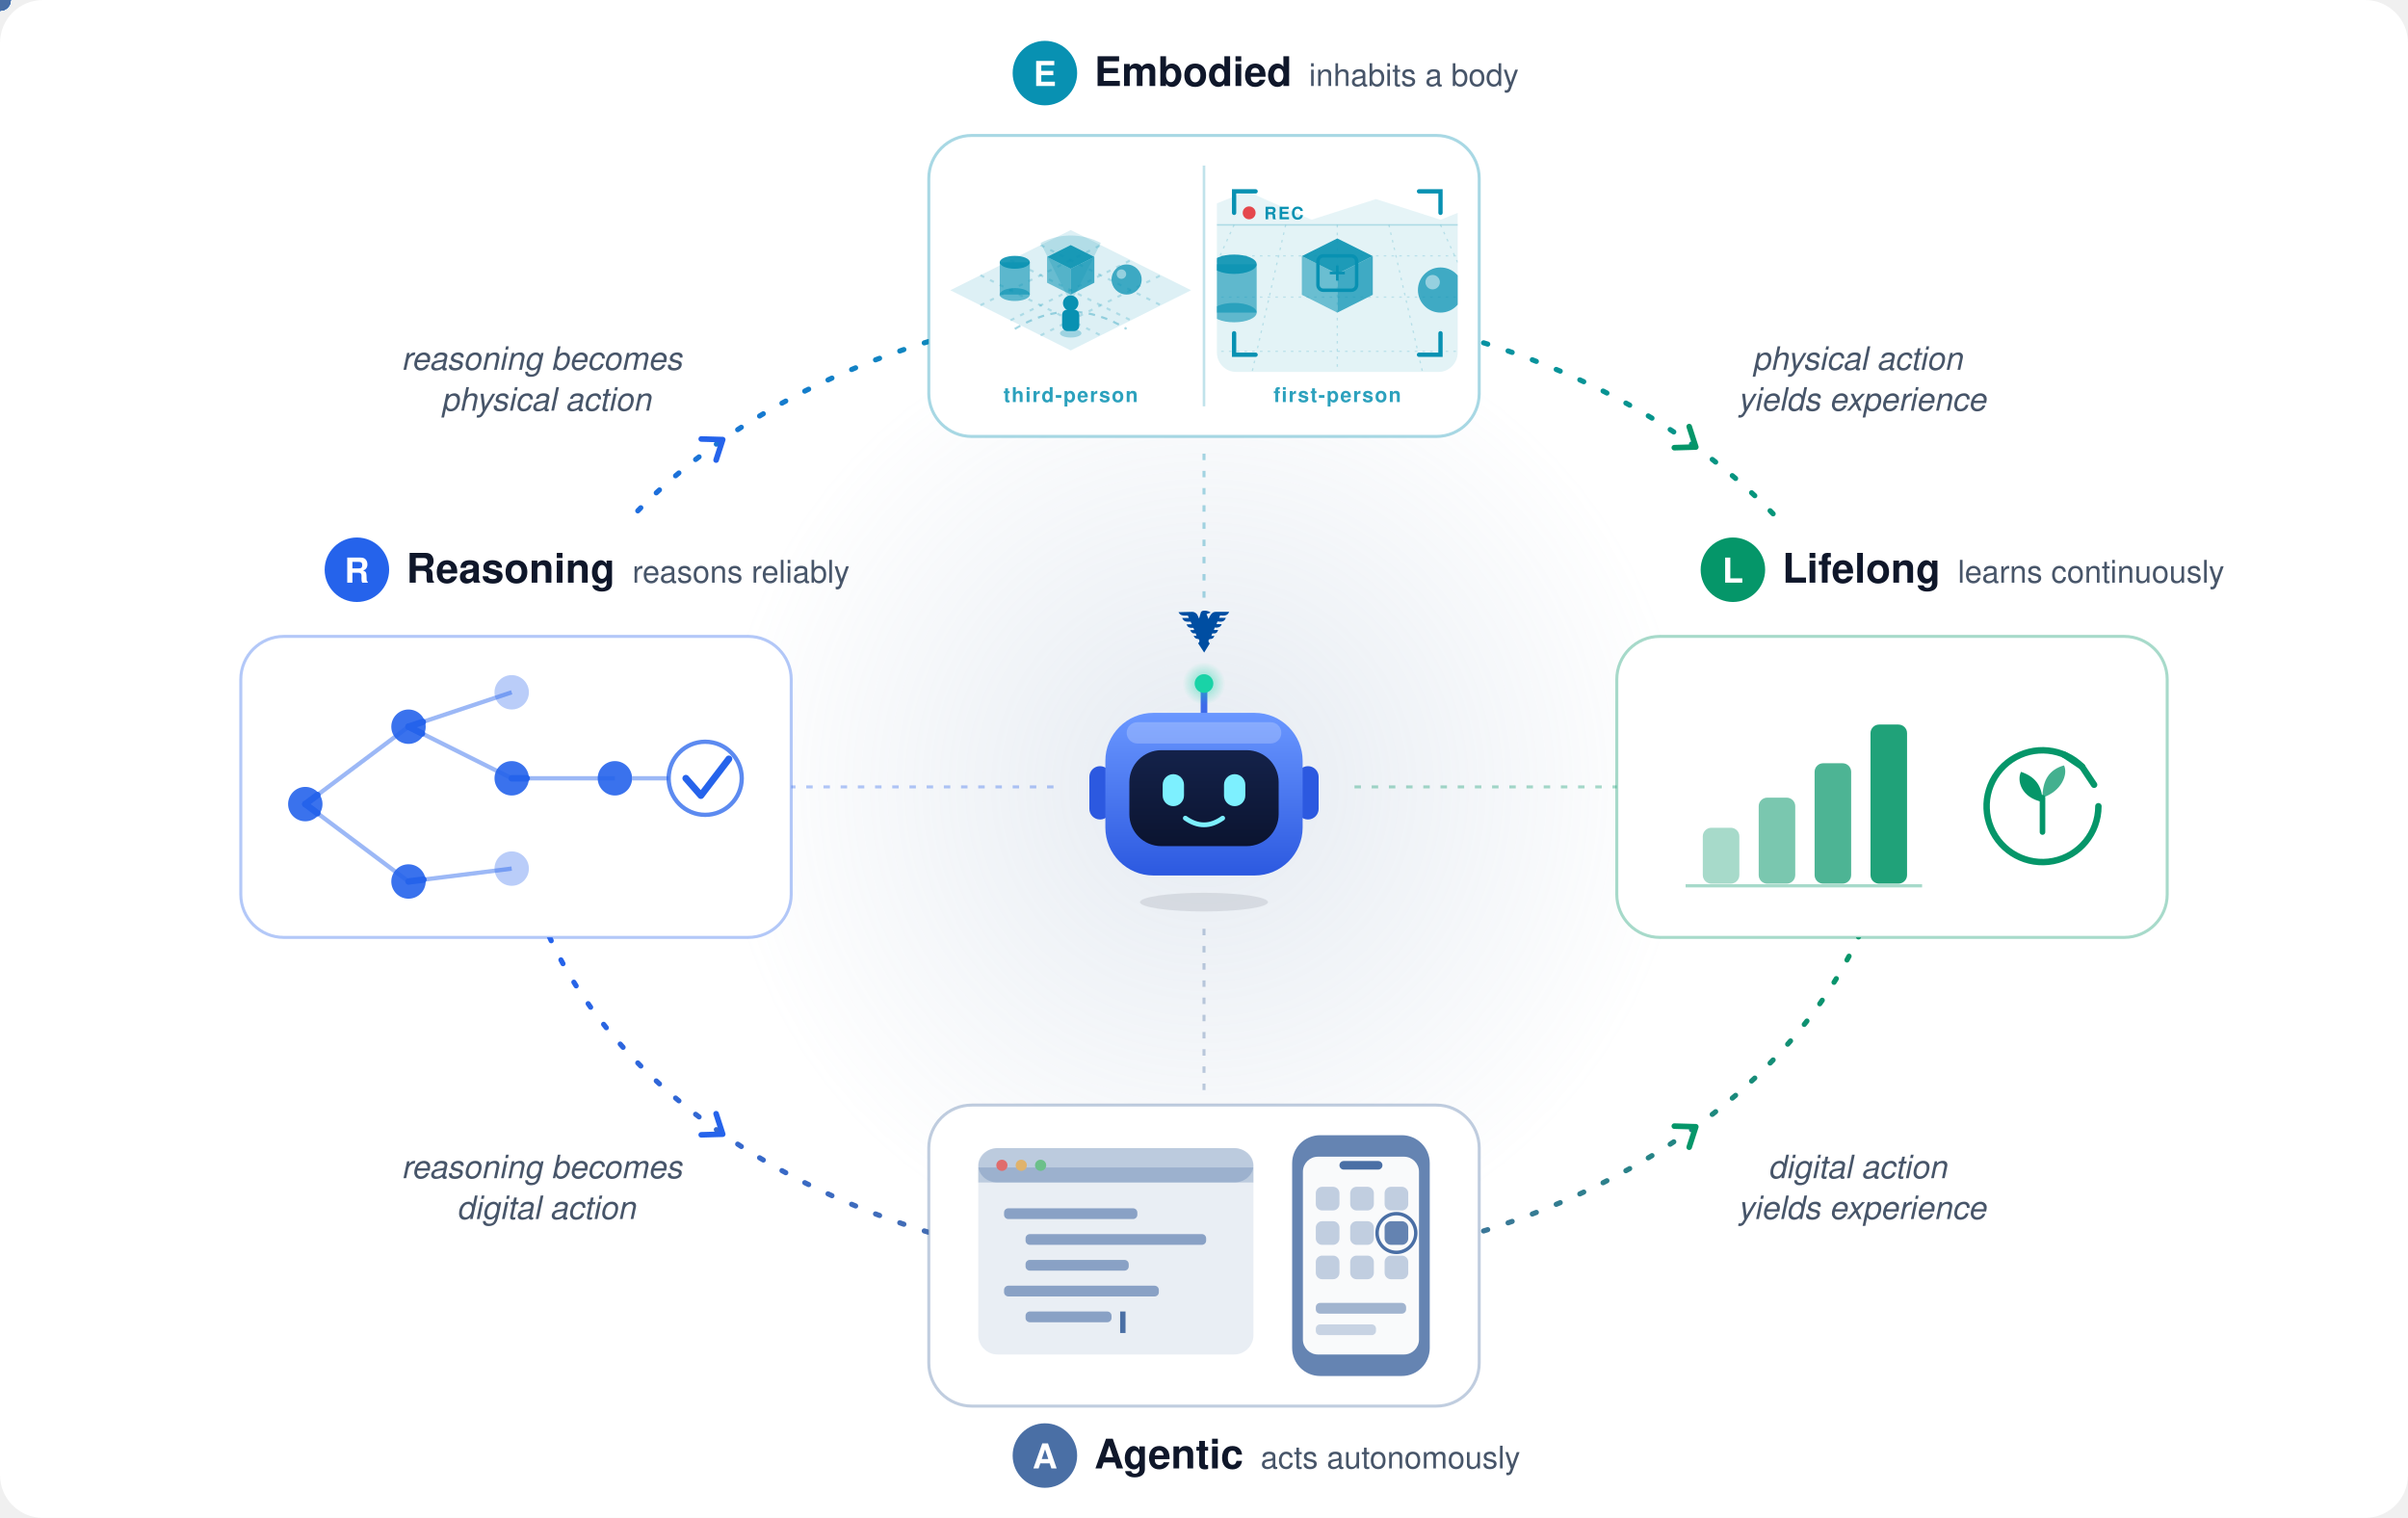
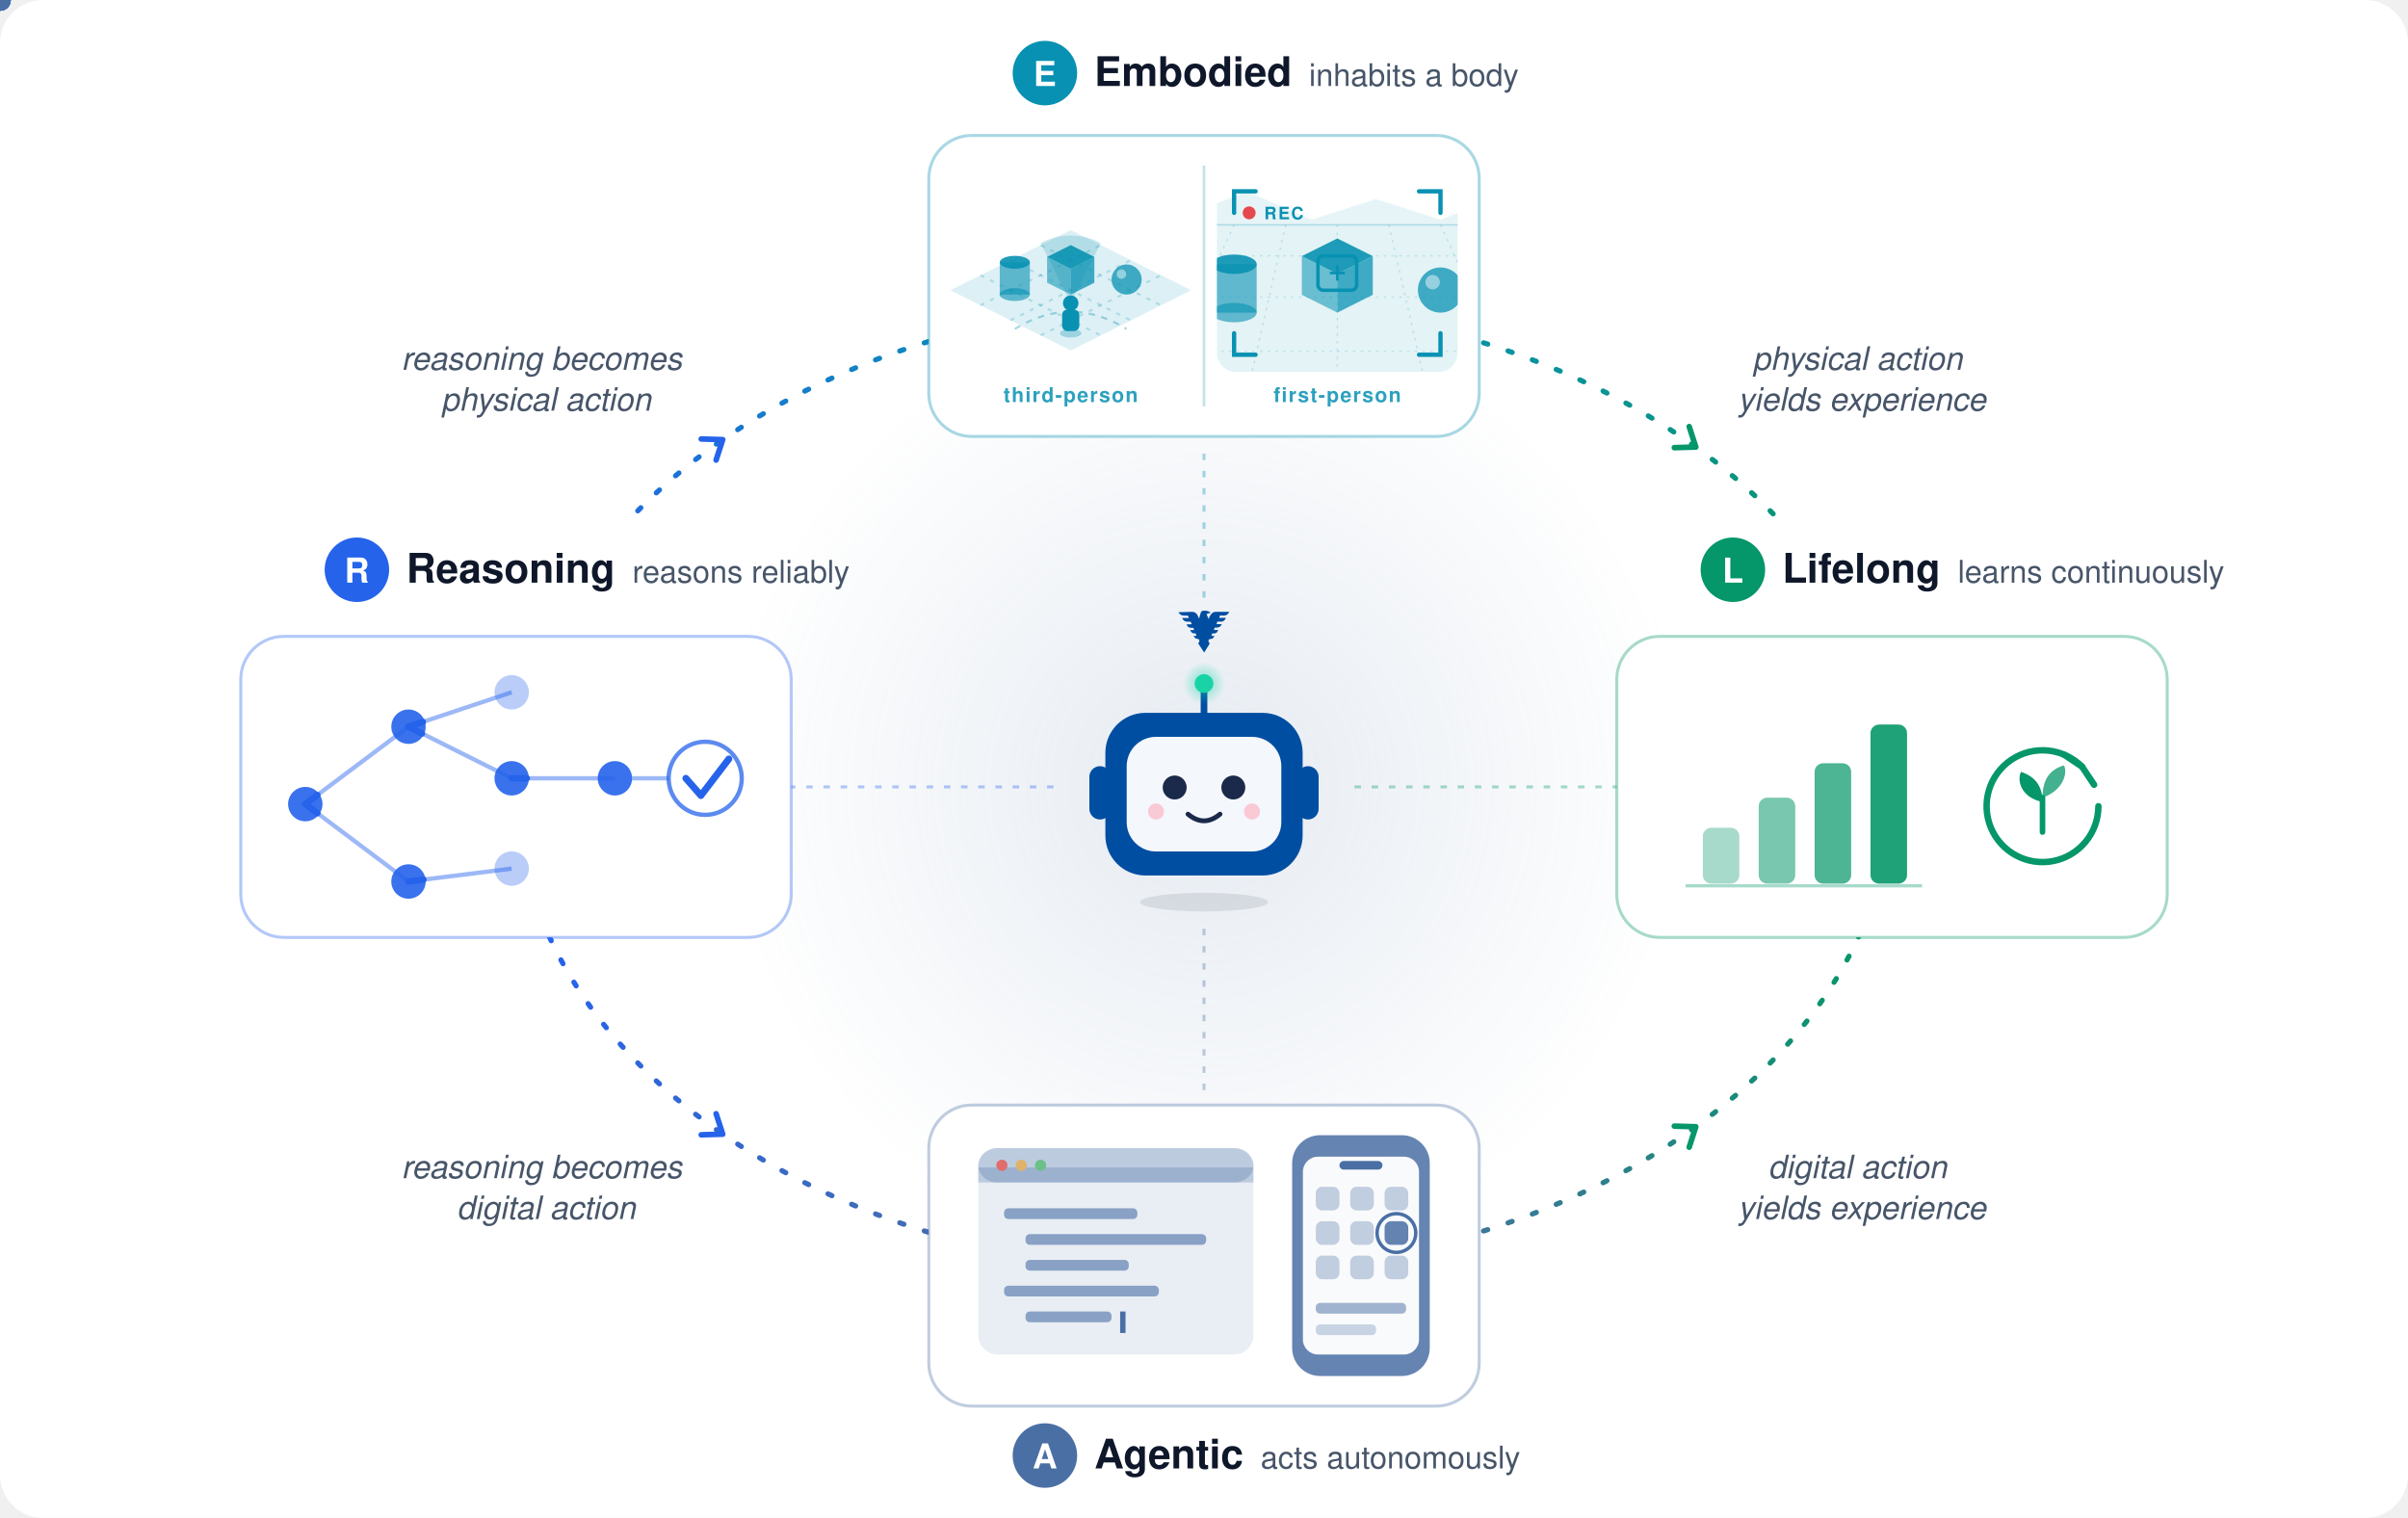
<svg xmlns="http://www.w3.org/2000/svg" width="1120" height="706" viewBox="0 0 1120 706" font-family="-apple-system, BlinkMacSystemFont, 'Segoe UI', 'Helvetica Neue', Helvetica, Arial, sans-serif">
  <style>
.halo{transform-box:fill-box;transform-origin:center;animation:halo 9s ease-in-out infinite}
@keyframes halo{0%,100%{transform:scale(1);opacity:1}50%{transform:scale(1.07);opacity:.8}}
.orbit{stroke-dasharray:2 10;animation:flow 14s linear infinite}
@keyframes flow{to{stroke-dashoffset:-240}}
.botf{animation:hover 4s ease-in-out infinite}
@keyframes hover{0%,100%{transform:translateY(0)}50%{transform:translateY(-7px)}}
.shadow{transform-box:fill-box;transform-origin:center;animation:shade 4s ease-in-out infinite}
@keyframes shade{0%,100%{transform:scale(1);opacity:1}50%{transform:scale(.86);opacity:.7}}
.tip{animation:tip 1.4s ease-in-out infinite}.tip2{animation-delay:.4s}
@keyframes tip{0%,100%{opacity:.5}50%{opacity:1}}
.blink{transform-box:fill-box;transform-origin:center;animation:blink 4s ease-in-out infinite}
@keyframes blink{0%,92%,100%{transform:scaleY(1)}95%,97%{transform:scaleY(.15)}}
.zone{transform-box:fill-box;transform-origin:center;animation:breathe 4s ease-in-out infinite}
@keyframes breathe{0%,100%{transform:scale(1)}50%{transform:scale(1.025)}}
.r-node{transform-box:fill-box;transform-origin:center;opacity:.9;animation:node 4.2s ease-in-out infinite}
.r-dead{opacity:.32;animation-name:dead}
@keyframes node{0%,12%,40%,100%{transform:scale(1)}24%{transform:scale(1.45)}}
@keyframes dead{0%,12%,100%{transform:scale(1);opacity:.32}24%{transform:scale(1.3);opacity:.7}}
.r-edge{stroke-width:2;stroke-opacity:.45}
.r-sig{stroke-width:3;stroke-dasharray:7 60;animation:sig 4.2s linear infinite}
@keyframes sig{from{stroke-dashoffset:67}to{stroke-dashoffset:0}}
.r-goal{transform-box:fill-box;transform-origin:center;opacity:.75;animation:goal 4.2s ease-out infinite}
@keyframes goal{0%,60%,100%{transform:scale(1);opacity:.75}72%{transform:scale(1.25);opacity:.25}}
.r-check{transform-box:fill-box;transform-origin:center;animation:check 4.2s ease-out infinite}
@keyframes check{0%,58%,100%{transform:scale(1)}66%{transform:scale(1.25)}}
.e-walk{animation:walk 14s ease-in-out infinite alternate}
@keyframes walk{from{transform:translateX(-26px)}to{transform:translateX(26px)}}
.e-pan{animation:pan 14s ease-in-out infinite alternate}
.e-zoom{animation:zoom 14s ease-in-out infinite alternate}
@keyframes zoom{0%,100%{transform:translateY(0) scale(1)}50%{transform:translateY(6px) scale(1.12)}}
@keyframes pan{from{transform:translateX(80px)}to{transform:translateX(-80px)}}
.e-far{animation:drift 14s ease-in-out infinite alternate}
@keyframes drift{from{transform:translateX(26px)}to{transform:translateX(-26px)}}
.e-focus{transform-box:fill-box;transform-origin:center;animation:focus 4s ease-in-out infinite}
@keyframes focus{0%,100%{transform:scale(1);opacity:.9}50%{transform:scale(.8);opacity:.55}}
.e-rec{animation:rec 1.2s step-end infinite}
@keyframes rec{0%,50%{opacity:1}51%,100%{opacity:.15}}
.a-line{transform-box:fill-box;transform-origin:left center;animation:type 4.5s ease-out infinite}
@keyframes type{0%,4%{transform:scaleX(0)}20%,85%{transform:scaleX(1)}100%{transform:scaleX(0)}}
.a-cursor{animation:cur 1s step-end infinite}
@keyframes cur{0%,50%{opacity:1}51%,100%{opacity:0}}
.a-app{animation:app 2.4s ease-in-out infinite}
@keyframes app{0%,100%{fill-opacity:.85}50%{fill-opacity:.45}}
.a-tap{transform-box:fill-box;transform-origin:center;animation:tap 2.4s ease-out infinite}
@keyframes tap{0%{transform:scale(.3);opacity:.9}60%,100%{transform:scale(1.9);opacity:0}}
.l-bar{transform-box:fill-box;transform-origin:center bottom;animation:grow 4.8s ease-out infinite}
@keyframes grow{0%,4%{transform:scaleY(.12)}26%,86%{transform:scaleY(1)}100%{transform:scaleY(.12)}}
.l-trend{stroke-dasharray:110;stroke-dashoffset:110;animation:draw 4.8s ease-out infinite}
@keyframes draw{0%,22%{stroke-dashoffset:110}48%,86%{stroke-dashoffset:0}100%{stroke-dashoffset:110}}
.l-head{opacity:0;animation:head 4.8s ease-out infinite}
@keyframes head{0%,44%{opacity:0}50%,86%{opacity:1}100%{opacity:0}}
.l-dot{transform-box:fill-box;transform-origin:center;opacity:0;animation:dot 4.8s ease-out infinite}
@keyframes dot{0%,20%{opacity:0;transform:scale(.4)}30%,86%{opacity:1;transform:scale(1)}100%{opacity:0}}
.l-loop{transform-origin:0 0;animation:spin 6s linear infinite}
@keyframes spin{to{transform:rotate(360deg)}}
.l-sprout{transform-origin:0 12px;animation:sprout 4.8s ease-in-out infinite}
@keyframes sprout{0%,100%{transform:scale(.85)}50%{transform:scale(1.08)}}
@media (prefers-reduced-motion: reduce){*{animation:none!important}}
</style>
  <defs>
    <radialGradient id="glow">
      <stop offset="0" stop-color="#8AA3C2" stop-opacity="0.22" />
      <stop offset="1" stop-color="#8AA3C2" stop-opacity="0" />
    </radialGradient>
  </defs>
  <rect width="1120" height="706" rx="20" fill="#FFFFFF" />
  <circle class="halo" cx="560" cy="366" r="225" fill="url(#glow)" />
  <mask id="titles" maskUnits="userSpaceOnUse" x="0" y="0" width="1120" height="706">
    <rect width="1120" height="706" fill="#fff" />
    <rect x="140" y="242" width="292" height="56" rx="12" fill="#000" />
    <rect x="460" y="11" width="273" height="56" rx="12" fill="#000" />
    <rect x="780" y="242" width="304" height="56" rx="12" fill="#000" />
    <rect x="460" y="654" width="277" height="46" rx="12" fill="#000" />
  </mask>
  <defs>
    <linearGradient id="f0" gradientUnits="userSpaceOnUse" x1="240" y1="366" x2="560" y2="140">
      <stop offset="0.15" stop-color="#2563EB" />
      <stop offset="0.85" stop-color="#0891B2" />
    </linearGradient>
    <linearGradient id="f1" gradientUnits="userSpaceOnUse" x1="560" y1="140" x2="880" y2="366">
      <stop offset="0.15" stop-color="#0891B2" />
      <stop offset="0.85" stop-color="#059669" />
    </linearGradient>
    <linearGradient id="f2" gradientUnits="userSpaceOnUse" x1="240" y1="366" x2="560" y2="592">
      <stop offset="0.15" stop-color="#2563EB" />
      <stop offset="0.85" stop-color="#4A6FA5" />
    </linearGradient>
    <linearGradient id="f3" gradientUnits="userSpaceOnUse" x1="560" y1="592" x2="880" y2="366">
      <stop offset="0.15" stop-color="#4A6FA5" />
      <stop offset="0.85" stop-color="#059669" />
    </linearGradient>
  </defs>
  <g mask="url(#titles)">
    <path class="orbit" d="M 240.0 366.0 A 320 226 0 0 1 560.0 140.0" fill="none" stroke="url(#f0)" stroke-width="2.4" stroke-linecap="round" />
    <circle r="5" fill="#2563EB">
      <animateMotion dur="5s" begin="0s" repeatCount="indefinite" path="M 240.0 366.0 A 320 226 0 0 1 560.0 140.0" />
    </circle>
    <circle r="5" fill="#2563EB">
      <animateMotion dur="5s" begin="-2.5s" repeatCount="indefinite" path="M 240.0 366.0 A 320 226 0 0 1 560.0 140.0" />
    </circle>
    <path class="orbit" d="M 560.0 140.0 A 320 226 0 0 1 880.0 366.0" fill="none" stroke="url(#f1)" stroke-width="2.4" stroke-linecap="round" />
    <circle r="5" fill="#0891B2">
      <animateMotion dur="5s" begin="0s" repeatCount="indefinite" path="M 560.0 140.0 A 320 226 0 0 1 880.0 366.0" />
    </circle>
    <circle r="5" fill="#0891B2">
      <animateMotion dur="5s" begin="-2.5s" repeatCount="indefinite" path="M 560.0 140.0 A 320 226 0 0 1 880.0 366.0" />
    </circle>
    <path class="orbit" d="M 240.0 366.0 A 320 226 0 0 0 560.0 592.0" fill="none" stroke="url(#f2)" stroke-width="2.4" stroke-linecap="round" />
    <circle r="5" fill="#2563EB">
      <animateMotion dur="5s" begin="0s" repeatCount="indefinite" path="M 240.0 366.0 A 320 226 0 0 0 560.0 592.0" />
    </circle>
    <circle r="5" fill="#2563EB">
      <animateMotion dur="5s" begin="-2.5s" repeatCount="indefinite" path="M 240.0 366.0 A 320 226 0 0 0 560.0 592.0" />
    </circle>
    <path class="orbit" d="M 560.0 592.0 A 320 226 0 0 0 880.0 366.0" fill="none" stroke="url(#f3)" stroke-width="2.4" stroke-linecap="round" />
    <circle r="5" fill="#4A6FA5">
      <animateMotion dur="5s" begin="0s" repeatCount="indefinite" path="M 560.0 592.0 A 320 226 0 0 0 880.0 366.0" />
    </circle>
    <circle r="5" fill="#4A6FA5">
      <animateMotion dur="5s" begin="-2.5s" repeatCount="indefinite" path="M 560.0 592.0 A 320 226 0 0 0 880.0 366.0" />
    </circle>
  </g>
  <path d="M -5 -6 L 3 0 L -5 6" transform="translate(333.7,206.2) rotate(-35.2)" fill="none" stroke="#2563EB" stroke-width="2.6" stroke-linecap="round" stroke-linejoin="round" />
  <text x="254" y="172" text-anchor="middle" font-size="15" font-style="italic" fill="#475569">
    <tspan x="254" dy="0">reasoning becomes</tspan>
    <tspan x="254" dy="19">physical action</tspan>
  </text>
  <path d="M -5 -6 L 3 0 L -5 6" transform="translate(786.3,206.2) rotate(35.2)" fill="none" stroke="#059669" stroke-width="2.6" stroke-linecap="round" stroke-linejoin="round" />
  <text x="866" y="172" text-anchor="middle" font-size="15" font-style="italic" fill="#475569">
    <tspan x="866" dy="0">physical action</tspan>
    <tspan x="866" dy="19">yields experience</tspan>
  </text>
  <path d="M -5 -6 L 3 0 L -5 6" transform="translate(333.7,525.8) rotate(35.2)" fill="none" stroke="#2563EB" stroke-width="2.6" stroke-linecap="round" stroke-linejoin="round" />
  <text x="254" y="548" text-anchor="middle" font-size="15" font-style="italic" fill="#475569">
    <tspan x="254" dy="0">reasoning becomes</tspan>
    <tspan x="254" dy="19">digital action</tspan>
  </text>
  <path d="M -5 -6 L 3 0 L -5 6" transform="translate(786.3,525.8) rotate(-35.2)" fill="none" stroke="#059669" stroke-width="2.6" stroke-linecap="round" stroke-linejoin="round" />
  <text x="866" y="548" text-anchor="middle" font-size="15" font-style="italic" fill="#475569">
    <tspan x="866" dy="0">digital action</tspan>
    <tspan x="866" dy="19">yields experience</tspan>
  </text>
  <path d="M 490 366 L 358 366" stroke="#2563EB" stroke-opacity="0.35" stroke-width="1.4" stroke-dasharray="3 5" fill="none" />
  <path d="M 560 278 L 560 209" stroke="#0891B2" stroke-opacity="0.35" stroke-width="1.4" stroke-dasharray="3 5" fill="none" />
  <path d="M 630 366 L 762 366" stroke="#059669" stroke-opacity="0.35" stroke-width="1.4" stroke-dasharray="3 5" fill="none" />
  <path d="M 560 432 L 560 512" stroke="#4A6FA5" stroke-opacity="0.35" stroke-width="1.4" stroke-dasharray="3 5" fill="none" />
  <rect x="112" y="296" width="256" height="140" rx="20" fill="#FFFFFF" stroke="#2563EB" stroke-opacity="0.35" stroke-width="1.4" />
  <g transform="translate(236,366)">
    <g class="zone">
      <line class="r-edge" x1="-94" y1="8" x2="-46" y2="-28" stroke="#2563EB" />
      <line class="r-sig" style="animation-delay:-0.00s" x1="-94" y1="8" x2="-46" y2="-28" stroke="#2563EB" stroke-linecap="round" />
      <line class="r-edge" x1="-94" y1="8" x2="-46" y2="44" stroke="#2563EB" />
      <line class="r-sig" style="animation-delay:-0.35s" x1="-94" y1="8" x2="-46" y2="44" stroke="#2563EB" stroke-linecap="round" />
      <line class="r-edge" x1="-46" y1="-28" x2="2" y2="-44" stroke="#2563EB" />
      <line class="r-sig" style="animation-delay:-0.70s" x1="-46" y1="-28" x2="2" y2="-44" stroke="#2563EB" stroke-linecap="round" />
      <line class="r-edge" x1="-46" y1="-28" x2="2" y2="-4" stroke="#2563EB" />
      <line class="r-sig" style="animation-delay:-1.05s" x1="-46" y1="-28" x2="2" y2="-4" stroke="#2563EB" stroke-linecap="round" />
      <line class="r-edge" x1="-46" y1="44" x2="2" y2="38" stroke="#2563EB" />
      <line class="r-sig" style="animation-delay:-1.40s" x1="-46" y1="44" x2="2" y2="38" stroke="#2563EB" stroke-linecap="round" />
      <line class="r-edge" x1="2" y1="-4" x2="50" y2="-4" stroke="#2563EB" />
      <line class="r-sig" style="animation-delay:-1.75s" x1="2" y1="-4" x2="50" y2="-4" stroke="#2563EB" stroke-linecap="round" />
      <circle class="r-node" style="animation-delay:0.00s" cx="-94" cy="8" r="8" fill="#2563EB" />
      <circle class="r-node" style="animation-delay:0.35s" cx="-46" cy="-28" r="8" fill="#2563EB" />
      <circle class="r-node" style="animation-delay:0.70s" cx="-46" cy="44" r="8" fill="#2563EB" />
      <circle class="r-node r-dead" style="animation-delay:1.05s" cx="2" cy="-44" r="8" fill="#2563EB" />
      <circle class="r-node" style="animation-delay:1.40s" cx="2" cy="-4" r="8" fill="#2563EB" />
      <circle class="r-node r-dead" style="animation-delay:1.75s" cx="2" cy="38" r="8" fill="#2563EB" />
      <circle class="r-node" style="animation-delay:2.10s" cx="50" cy="-4" r="8" fill="#2563EB" />
      <line class="r-edge" x1="58" y1="-4" x2="75" y2="-4" stroke="#2563EB" />
      <circle class="r-goal" cx="92" cy="-4" r="17" fill="none" stroke="#2563EB" stroke-width="2" />
      <path class="r-check" d="M 83 -4 L 90 4 L 103 -13" fill="none" stroke="#2563EB" stroke-width="3.2" stroke-linecap="round" stroke-linejoin="round" />
    </g>
  </g>
  <circle cx="166" cy="265" r="15" fill="#2563EB" />
  <text x="166" y="271" text-anchor="middle" font-size="16" font-weight="800" fill="#FFFFFF">R</text>
  <text x="189" y="271" font-size="19" font-weight="750" fill="#0F172A">Reasoning<tspan font-size="14.5" font-weight="400" fill="#475569" dx="8">reasons reliably</tspan>
  </text>
  <rect x="432" y="63" width="256" height="140" rx="20" fill="#FFFFFF" stroke="#0891B2" stroke-opacity="0.35" stroke-width="1.4" />
  <g transform="translate(560,127)">
    <g class="zone">
      <defs>
        <clipPath id="e3">
          <rect x="-56" y="-46" width="112" height="92" rx="9" />
        </clipPath>
        <clipPath id="e1">
          <rect x="-56" y="-46" width="112" height="92" rx="9" />
        </clipPath>
      </defs>
      <g transform="translate(-62,0)">
        <g clip-path="url(#e3)">
          <g transform="translate(0,4)">
            <polygon points="0,-24 56,4 0,32 -56,4" fill="#0891B2" fill-opacity="0.14" />
            <line x1="-42.0" y1="-3.0" x2="14.0" y2="25.0" stroke="#0891B2" stroke-opacity="0.22" stroke-dasharray="2 3" />
            <line x1="-42.0" y1="11.0" x2="14.0" y2="-17.0" stroke="#0891B2" stroke-opacity="0.22" stroke-dasharray="2 3" />
            <line x1="-28.0" y1="-10.0" x2="28.0" y2="18.0" stroke="#0891B2" stroke-opacity="0.22" stroke-dasharray="2 3" />
            <line x1="-28.0" y1="18.0" x2="28.0" y2="-10.0" stroke="#0891B2" stroke-opacity="0.22" stroke-dasharray="2 3" />
            <line x1="-14.0" y1="-17.0" x2="42.0" y2="11.0" stroke="#0891B2" stroke-opacity="0.22" stroke-dasharray="2 3" />
            <line x1="-14.0" y1="25.0" x2="42.0" y2="-3.0" stroke="#0891B2" stroke-opacity="0.22" stroke-dasharray="2 3" />
            <path d="M -26 22 Q 0 6 26 22" fill="none" stroke="#0891B2" stroke-opacity="0.35" stroke-dasharray="3 3" />
            <rect x="-33.0" y="-9.0" width="14.0" height="15.0" fill="#0891B2" fill-opacity="0.6" />
            <ellipse cx="-26" cy="6.0" rx="7.0" ry="3.0" fill="#0891B2" fill-opacity="0.6" />
            <ellipse cx="-26" cy="-9.0" rx="7.0" ry="3.0" fill="#0891B2" fill-opacity="0.9" />
            <polygon points="0.0,-17.0 11.0,-11.5 0.0,-6.0 -11.0,-11.5" fill="#0891B2" fill-opacity="0.9" />
            <polygon points="-11.0,-11.5 0.0,-6.0 0.0,6.0 -11.0,0.5" fill="#0891B2" fill-opacity="0.55" />
            <polygon points="0.0,-6.0 11.0,-11.5 11.0,0.5 0.0,6.0" fill="#0891B2" fill-opacity="0.75" />
            <circle cx="26" cy="-1.0" r="7.0" fill="#0891B2" fill-opacity="0.75" />
            <circle cx="23.6" cy="-3.5" r="2.2" fill="#FFFFFF" fill-opacity="0.45" />
            <g transform="translate(0,22)">
              <g>
                <path d="M 0 -12 L -14 -40 A 30 30 0 0 1 14 -40 Z" fill="#0891B2" fill-opacity="0.2" />
                <ellipse cx="0" cy="2" rx="5" ry="2" fill="#0891B2" fill-opacity="0.3" />
                <rect x="-4" y="-9" width="8" height="10" rx="2.5" fill="#0891B2" />
                <circle cx="0" cy="-12" r="3.6" fill="#0891B2" />
                <animateMotion path="M -26 0 Q 0 -16 26 0" dur="28s" repeatCount="indefinite" keyPoints="0;1;0" keyTimes="0;0.5;1" calcMode="spline" keySplines=".42 0 .58 1;.42 0 .58 1" />
              </g>
            </g>
          </g>
        </g>
        <text x="0" y="60" text-anchor="middle" font-size="9.5" font-weight="600" letter-spacing=".6" fill="#0891B2" fill-opacity="0.85">third-person</text>
      </g>
      <g transform="translate(62,0)">
        <g clip-path="url(#e1)">
          <g transform="translate(0,-2) scale(0.6)">
            <g class="e-far">
              <line x1="-220" y1="-34" x2="220" y2="-34" stroke="#0891B2" stroke-opacity="0.25" stroke-width="1.2" />
              <path d="M -220 -34 L -170 -54 L -120 -40 L -70 -60 L -20 -38 L 30 -54 L 80 -38 L 130 -58 L 180 -40 L 220 -34 Z" fill="#0891B2" fill-opacity="0.10" />
            </g>
            <g class="e-zoom">
              <g class="e-pan">
                <rect x="-240" y="-34" width="480" height="140" fill="#0891B2" fill-opacity="0.11" />
                <line x1="-240" y1="-34" x2="-432.0" y2="106" stroke="#0891B2" stroke-opacity="0.2" stroke-dasharray="2 4" />
                <line x1="-200" y1="-34" x2="-360.0" y2="106" stroke="#0891B2" stroke-opacity="0.2" stroke-dasharray="2 4" />
                <line x1="-160" y1="-34" x2="-288.0" y2="106" stroke="#0891B2" stroke-opacity="0.2" stroke-dasharray="2 4" />
                <line x1="-120" y1="-34" x2="-216.0" y2="106" stroke="#0891B2" stroke-opacity="0.2" stroke-dasharray="2 4" />
                <line x1="-80" y1="-34" x2="-144.0" y2="106" stroke="#0891B2" stroke-opacity="0.2" stroke-dasharray="2 4" />
                <line x1="-40" y1="-34" x2="-72.0" y2="106" stroke="#0891B2" stroke-opacity="0.2" stroke-dasharray="2 4" />
                <line x1="0" y1="-34" x2="0.0" y2="106" stroke="#0891B2" stroke-opacity="0.2" stroke-dasharray="2 4" />
                <line x1="40" y1="-34" x2="72.0" y2="106" stroke="#0891B2" stroke-opacity="0.2" stroke-dasharray="2 4" />
                <line x1="80" y1="-34" x2="144.0" y2="106" stroke="#0891B2" stroke-opacity="0.2" stroke-dasharray="2 4" />
                <line x1="120" y1="-34" x2="216.0" y2="106" stroke="#0891B2" stroke-opacity="0.2" stroke-dasharray="2 4" />
                <line x1="160" y1="-34" x2="288.0" y2="106" stroke="#0891B2" stroke-opacity="0.2" stroke-dasharray="2 4" />
                <line x1="200" y1="-34" x2="360.0" y2="106" stroke="#0891B2" stroke-opacity="0.2" stroke-dasharray="2 4" />
                <line x1="240" y1="-34" x2="432.0" y2="106" stroke="#0891B2" stroke-opacity="0.2" stroke-dasharray="2 4" />
                <line x1="-240" y1="-10" x2="240" y2="-10" stroke="#0891B2" stroke-opacity="0.18" stroke-dasharray="2 4" />
                <line x1="-240" y1="22" x2="240" y2="22" stroke="#0891B2" stroke-opacity="0.18" stroke-dasharray="2 4" />
                <line x1="-240" y1="64" x2="240" y2="64" stroke="#0891B2" stroke-opacity="0.18" stroke-dasharray="2 4" />
                <rect x="-97.5" y="-3.5" width="35.0" height="37.5" fill="#0891B2" fill-opacity="0.6" />
                <ellipse cx="-80" cy="34.0" rx="17.5" ry="7.5" fill="#0891B2" fill-opacity="0.6" />
                <ellipse cx="-80" cy="-3.5" rx="17.5" ry="7.5" fill="#0891B2" fill-opacity="0.9" />
                <polygon points="0.0,-23.5 27.5,-9.8 0.0,4.0 -27.5,-9.8" fill="#0891B2" fill-opacity="0.9" />
                <polygon points="-27.5,-9.8 0.0,4.0 0.0,34.0 -27.5,20.2" fill="#0891B2" fill-opacity="0.55" />
                <polygon points="0.0,4.0 27.5,-9.8 27.5,20.2 0.0,34.0" fill="#0891B2" fill-opacity="0.75" />
                <circle cx="80" cy="16.5" r="17.5" fill="#0891B2" fill-opacity="0.75" />
                <circle cx="73.9" cy="10.4" r="5.6" fill="#FFFFFF" fill-opacity="0.45" />
              </g>
            </g>
          </g>
        </g>
        <path d="M -48 -28 L -48 -38 L -38 -38" stroke="#0891B2" stroke-width="2" fill="none" stroke-linecap="round" />
        <path d="M -48 28 L -48 38 L -38 38" stroke="#0891B2" stroke-width="2" fill="none" stroke-linecap="round" />
        <path d="M 48 -28 L 48 -38 L 38 -38" stroke="#0891B2" stroke-width="2" fill="none" stroke-linecap="round" />
        <path d="M 48 28 L 48 38 L 38 38" stroke="#0891B2" stroke-width="2" fill="none" stroke-linecap="round" />
        <rect class="e-focus" x="-9" y="-8" width="18" height="16" rx="2.5" fill="none" stroke="#0891B2" stroke-width="1.6" />
        <line x1="-3.5" y1="0" x2="3.5" y2="0" stroke="#0891B2" stroke-width="1.2" />
        <line x1="0" y1="-3.5" x2="0" y2="3.5" stroke="#0891B2" stroke-width="1.2" />
        <circle class="e-rec" cx="-41" cy="-28" r="3" fill="#E5484D" />
        <text x="-34" y="-25" font-size="8" font-weight="700" letter-spacing=".8" fill="#0891B2">REC</text>
        <text x="0" y="60" text-anchor="middle" font-size="9.5" font-weight="600" letter-spacing=".6" fill="#0891B2" fill-opacity="0.85">first-person</text>
      </g>
      <line x1="0" y1="-50" x2="0" y2="62" stroke="#0891B2" stroke-opacity="0.25" stroke-width="1.2" />
    </g>
  </g>
  <circle cx="486" cy="34" r="15" fill="#0891B2" />
  <text x="486" y="40" text-anchor="middle" font-size="16" font-weight="800" fill="#FFFFFF">E</text>
  <text x="509" y="40" font-size="19" font-weight="750" fill="#0F172A">Embodied<tspan font-size="14.5" font-weight="400" fill="#475569" dx="8">inhabits a body</tspan>
  </text>
  <rect x="752" y="296" width="256" height="140" rx="20" fill="#FFFFFF" stroke="#059669" stroke-opacity="0.35" stroke-width="1.4" />
  <g transform="translate(888,381)">
    <g class="zone">
      <rect class="l-bar" style="animation-delay:0.00s" x="-96" y="4" width="17" height="26" rx="4" fill="#059669" fill-opacity="0.35" />
      <rect class="l-bar" style="animation-delay:0.40s" x="-70" y="-10" width="17" height="40" rx="4" fill="#059669" fill-opacity="0.53" />
      <rect class="l-bar" style="animation-delay:0.80s" x="-44" y="-26" width="17" height="56" rx="4" fill="#059669" fill-opacity="0.71" />
      <rect class="l-bar" style="animation-delay:1.20s" x="-18" y="-44" width="17" height="74" rx="4" fill="#059669" fill-opacity="0.89" />
      <line x1="-104" y1="31" x2="6" y2="31" stroke="#059669" stroke-opacity="0.35" stroke-width="1.5" />
      <defs>
        <linearGradient id="ltrend" gradientUnits="userSpaceOnUse" x1="-87.5" y1="-8" x2="-9.5" y2="-56">
          <stop offset="0" stop-color="#86EFC7" />
          <stop offset="1" stop-color="#047857" />
        </linearGradient>
      </defs>
      <path class="l-trend" d="M -87.5 -8 C -78 -12, -70 -17, -61.5 -22 S -44 -32, -35.5 -38 S -18 -50, -9.5 -56" fill="none" stroke="url(#ltrend)" stroke-width="2.6" stroke-linecap="round" />
      <circle class="l-dot" style="animation-delay:0.00s" cx="-87.5" cy="-8" r="3.4" fill="#86EFC7" />
      <circle class="l-dot" style="animation-delay:0.40s" cx="-61.5" cy="-22" r="3.4" fill="#5BC7A2" />
      <circle class="l-dot" style="animation-delay:0.80s" cx="-35.5" cy="-38" r="3.4" fill="#2FA07C" />
      <circle class="l-dot" style="animation-delay:1.20s" cx="-9.5" cy="-56" r="3.4" fill="#047857" />
      <path class="l-head" d="M -15.5 -57 L -6 -60 L -9.5 -50.5" fill="none" stroke="#047857" stroke-width="2.6" stroke-linecap="round" stroke-linejoin="round" />
      <g transform="translate(62,-6)">
        <g class="l-loop">
          <path d="M 26 0 A 26 26 0 1 1 18.4 -18.4" fill="none" stroke="#059669" stroke-width="3" stroke-linecap="round" />
          <path d="M 18.4 -18.4 L 10 -24 M 18.4 -18.4 L 24 -10" stroke="#059669" stroke-width="3" stroke-linecap="round" />
        </g>
        <g class="l-sprout">
          <path d="M 0 12 L 0 -4" stroke="#059669" stroke-width="2.6" stroke-linecap="round" />
          <path d="M 0 -2 C -10 -4, -12 -12, -10 -16 C -4 -14, 0 -10, 0 -2 Z" fill="#059669" />
          <path d="M 0 -4 C 9 -7, 12 -15, 10 -19 C 3 -17, 0 -12, 0 -4 Z" fill="#059669" fill-opacity="0.75" />
        </g>
      </g>
    </g>
  </g>
  <circle cx="806" cy="265" r="15" fill="#059669" />
  <text x="806" y="271" text-anchor="middle" font-size="16" font-weight="800" fill="#FFFFFF">L</text>
  <text x="829" y="271" font-size="19" font-weight="750" fill="#0F172A">Lifelong<tspan font-size="14.5" font-weight="400" fill="#475569" dx="8">learns continuously</tspan>
  </text>
  <rect x="432" y="514" width="256" height="140" rx="20" fill="#FFFFFF" stroke="#4A6FA5" stroke-opacity="0.35" stroke-width="1.4" />
  <g transform="translate(567,586)">
    <g class="zone">
      <g transform="translate(-112,-52)">
        <rect width="128" height="96" rx="9" fill="#4A6FA5" fill-opacity="0.12" />
        <rect width="128" height="16" rx="9" fill="#4A6FA5" fill-opacity="0.28" />
        <rect y="9" width="128" height="7" fill="#4A6FA5" fill-opacity="0.28" />
        <circle cx="11" cy="8" r="2.6" fill="#e06c6c" />
        <circle cx="20" cy="8" r="2.6" fill="#e0b36c" />
        <circle cx="29" cy="8" r="2.6" fill="#6cc08a" />
        <rect class="a-line" style="animation-delay:0.00s" x="12" y="28" width="62" height="5" rx="2" fill="#4A6FA5" fill-opacity="0.6" />
        <rect class="a-line" style="animation-delay:0.45s" x="22" y="40" width="84" height="5" rx="2" fill="#4A6FA5" fill-opacity="0.6" />
        <rect class="a-line" style="animation-delay:0.90s" x="22" y="52" width="48" height="5" rx="2" fill="#4A6FA5" fill-opacity="0.6" />
        <rect class="a-line" style="animation-delay:1.35s" x="12" y="64" width="72" height="5" rx="2" fill="#4A6FA5" fill-opacity="0.6" />
        <rect class="a-line" style="animation-delay:1.80s" x="22" y="76" width="40" height="5" rx="2" fill="#4A6FA5" fill-opacity="0.6" />
        <rect class="a-cursor" x="66" y="76" width="2.5" height="10" fill="#4A6FA5" />
      </g>
      <g transform="translate(34,-58)">
        <rect width="64" height="112" rx="13" fill="#4A6FA5" fill-opacity="0.85" />
        <rect x="5" y="10" width="54" height="92" rx="7" fill="#F9FAFB" />
        <rect x="22" y="12" width="20" height="4" rx="2" fill="#4A6FA5" />
        <rect class="app" x="11" y="24" width="11" height="11" rx="3" fill="#4A6FA5" fill-opacity="0.32" />
        <rect class="app" x="27" y="24" width="11" height="11" rx="3" fill="#4A6FA5" fill-opacity="0.32" />
        <rect class="app" x="43" y="24" width="11" height="11" rx="3" fill="#4A6FA5" fill-opacity="0.32" />
        <rect class="app" x="11" y="40" width="11" height="11" rx="3" fill="#4A6FA5" fill-opacity="0.32" />
        <rect class="app" x="27" y="40" width="11" height="11" rx="3" fill="#4A6FA5" fill-opacity="0.32" />
        <rect class="app a-app" x="43" y="40" width="11" height="11" rx="3" fill="#4A6FA5" fill-opacity="0.85" />
        <rect class="app" x="11" y="56" width="11" height="11" rx="3" fill="#4A6FA5" fill-opacity="0.32" />
        <rect class="app" x="27" y="56" width="11" height="11" rx="3" fill="#4A6FA5" fill-opacity="0.32" />
        <rect class="app" x="43" y="56" width="11" height="11" rx="3" fill="#4A6FA5" fill-opacity="0.32" />
        <circle class="a-tap" cx="48.5" cy="45.5" r="9" fill="none" stroke="#4A6FA5" stroke-width="1.6" />
        <rect x="11" y="78" width="42" height="5" rx="2" fill="#4A6FA5" fill-opacity="0.5" />
        <rect x="11" y="88" width="28" height="5" rx="2" fill="#4A6FA5" fill-opacity="0.28" />
      </g>
    </g>
  </g>
  <circle cx="486" cy="677" r="15" fill="#4A6FA5" />
  <text x="486" y="683" text-anchor="middle" font-size="16" font-weight="800" fill="#FFFFFF">A</text>
  <text x="509" y="683" font-size="19" font-weight="750" fill="#0F172A">Agentic<tspan font-size="14.5" font-weight="400" fill="#475569" dx="8">acts autonomously</tspan>
  </text>
  <g transform="translate(560,370) scale(0.62)">
    <defs>
-       <linearGradient id="botg" x1="0" y1="0" x2="0" y2="1">
-         <stop offset="0" stop-color="#6A97FF" />
-         <stop offset="1" stop-color="#2C59E0" />
-       </linearGradient>
-       <linearGradient id="visor" x1="0" y1="0" x2="0" y2="1">
-         <stop offset="0" stop-color="#14224A" />
-         <stop offset="1" stop-color="#0B1430" />
-       </linearGradient>
      <radialGradient id="tipg">
        <stop offset="0" stop-color="#19D3A7" stop-opacity=".55" />
        <stop offset="1" stop-color="#19D3A7" stop-opacity="0" />
      </radialGradient>
    </defs>
    <ellipse class="shadow" cx="0" cy="80" rx="48" ry="7" fill="#0F172A" fill-opacity="0.10" />
    <g class="botf">
      <g transform="translate(-198,-274.6) scale(0.9)">
        <g transform="translate(175, 118) scale(1.0225)">
          <path d="M44.147 66.457L39.167 58.858C40.697 58.071 40.507 55.615 39.197 55.411C37.739 55.183 36.578 55.113 35.554 52.82H37.927L37.198 50.831C34.484 51.069 33.93 50.315 32.643 48.195L36.034 48.079L35.348 46.348C31.653 46.52 30.678 45.614 29.756 43.508L34.061 43.357L33.129 41.298C28.72 41.421 27.787 41.297 26.17 38.315L31.647 38.288L30.875 36.327C25.883 36.542 24.636 36.054 23.223 33.557L34.444 33.273C36.079 33.232 37.946 34.346 38.634 35.83L39.983 38.741L41.403 33.841C42.135 31.316 47.652 32.232 49.428 33.912L46.091 35.119L47.724 39.095C48.907 36.326 50.357 33.272 53.476 33.272H64.484C63.637 35.704 61.593 36.917 57.148 36.13L56.367 38.189L61.856 38.172C60.543 41.235 59.085 41.62 55.002 41.156L54.149 43.215L58.519 43.357C57.678 45.298 56.157 46.458 52.783 46.054L52.073 48.059L55.553 48.043C54.555 50.482 53.911 51.026 50.74 50.884L50.013 52.872L52.519 52.881C51.466 55.004 51.154 55.256 48.905 55.455C47.568 55.574 46.972 57.714 48.752 58.983L44.147 66.457Z" fill="#004EA2" fill-rule="evenodd" />
        </g>
      </g>
-       <line x1="0" y1="-62" x2="0" y2="-80" stroke="#3E6BEA" stroke-width="5" stroke-linecap="round" />
+       <line x1="0" y1="-62" x2="0" y2="-80" stroke="#004EA2" stroke-width="5" stroke-linecap="round" />
      <circle class="tip" cx="0" cy="-84" r="16" fill="url(#tipg)" />
      <circle cx="0" cy="-84" r="7" fill="#19D3A7" />
-       <rect x="-86" y="-22" width="16" height="40" rx="8" fill="#2C59E0" />
-       <rect x="70" y="-22" width="16" height="40" rx="8" fill="#2C59E0" />
-       <rect x="-74" y="-62" width="148" height="122" rx="36" fill="url(#botg)" />
-       <rect x="-58" y="-55" width="116" height="16" rx="8" fill="#FFFFFF" fill-opacity="0.22" />
-       <rect x="-56" y="-34" width="112" height="72" rx="24" fill="url(#visor)" />
-       <rect class="blink" x="-31" y="-16" width="16" height="24" rx="8" fill="#7DF0FF" />
-       <rect class="blink" x="15" y="-16" width="16" height="24" rx="8" fill="#7DF0FF" />
-       <path d="M -14 17 Q 0 27 14 17" fill="none" stroke="#7DF0FF" stroke-width="3.6" stroke-linecap="round" />
+       <rect x="-86" y="-22" width="16" height="40" rx="8" fill="#004EA2" />
+       <rect x="70" y="-22" width="16" height="40" rx="8" fill="#004EA2" />
+       <rect x="-74" y="-62" width="148" height="122" rx="30" fill="#004EA2" />
+       <rect x="-58" y="-44" width="116" height="86" rx="22" fill="#F4F7FC" />
+       <circle class="blink" cx="-22" cy="-6" r="9" fill="#1B2A4A" />
+       <circle class="blink" cx="22" cy="-6" r="9" fill="#1B2A4A" />
+       <circle cx="-36" cy="12" r="6" fill="#FF9DB0" fill-opacity="0.5" />
+       <circle cx="36" cy="12" r="6" fill="#FF9DB0" fill-opacity="0.5" />
+       <path d="M -12 14 Q 0 24 12 14" fill="none" stroke="#1B2A4A" stroke-width="3.6" stroke-linecap="round" />
    </g>
  </g>
</svg>
